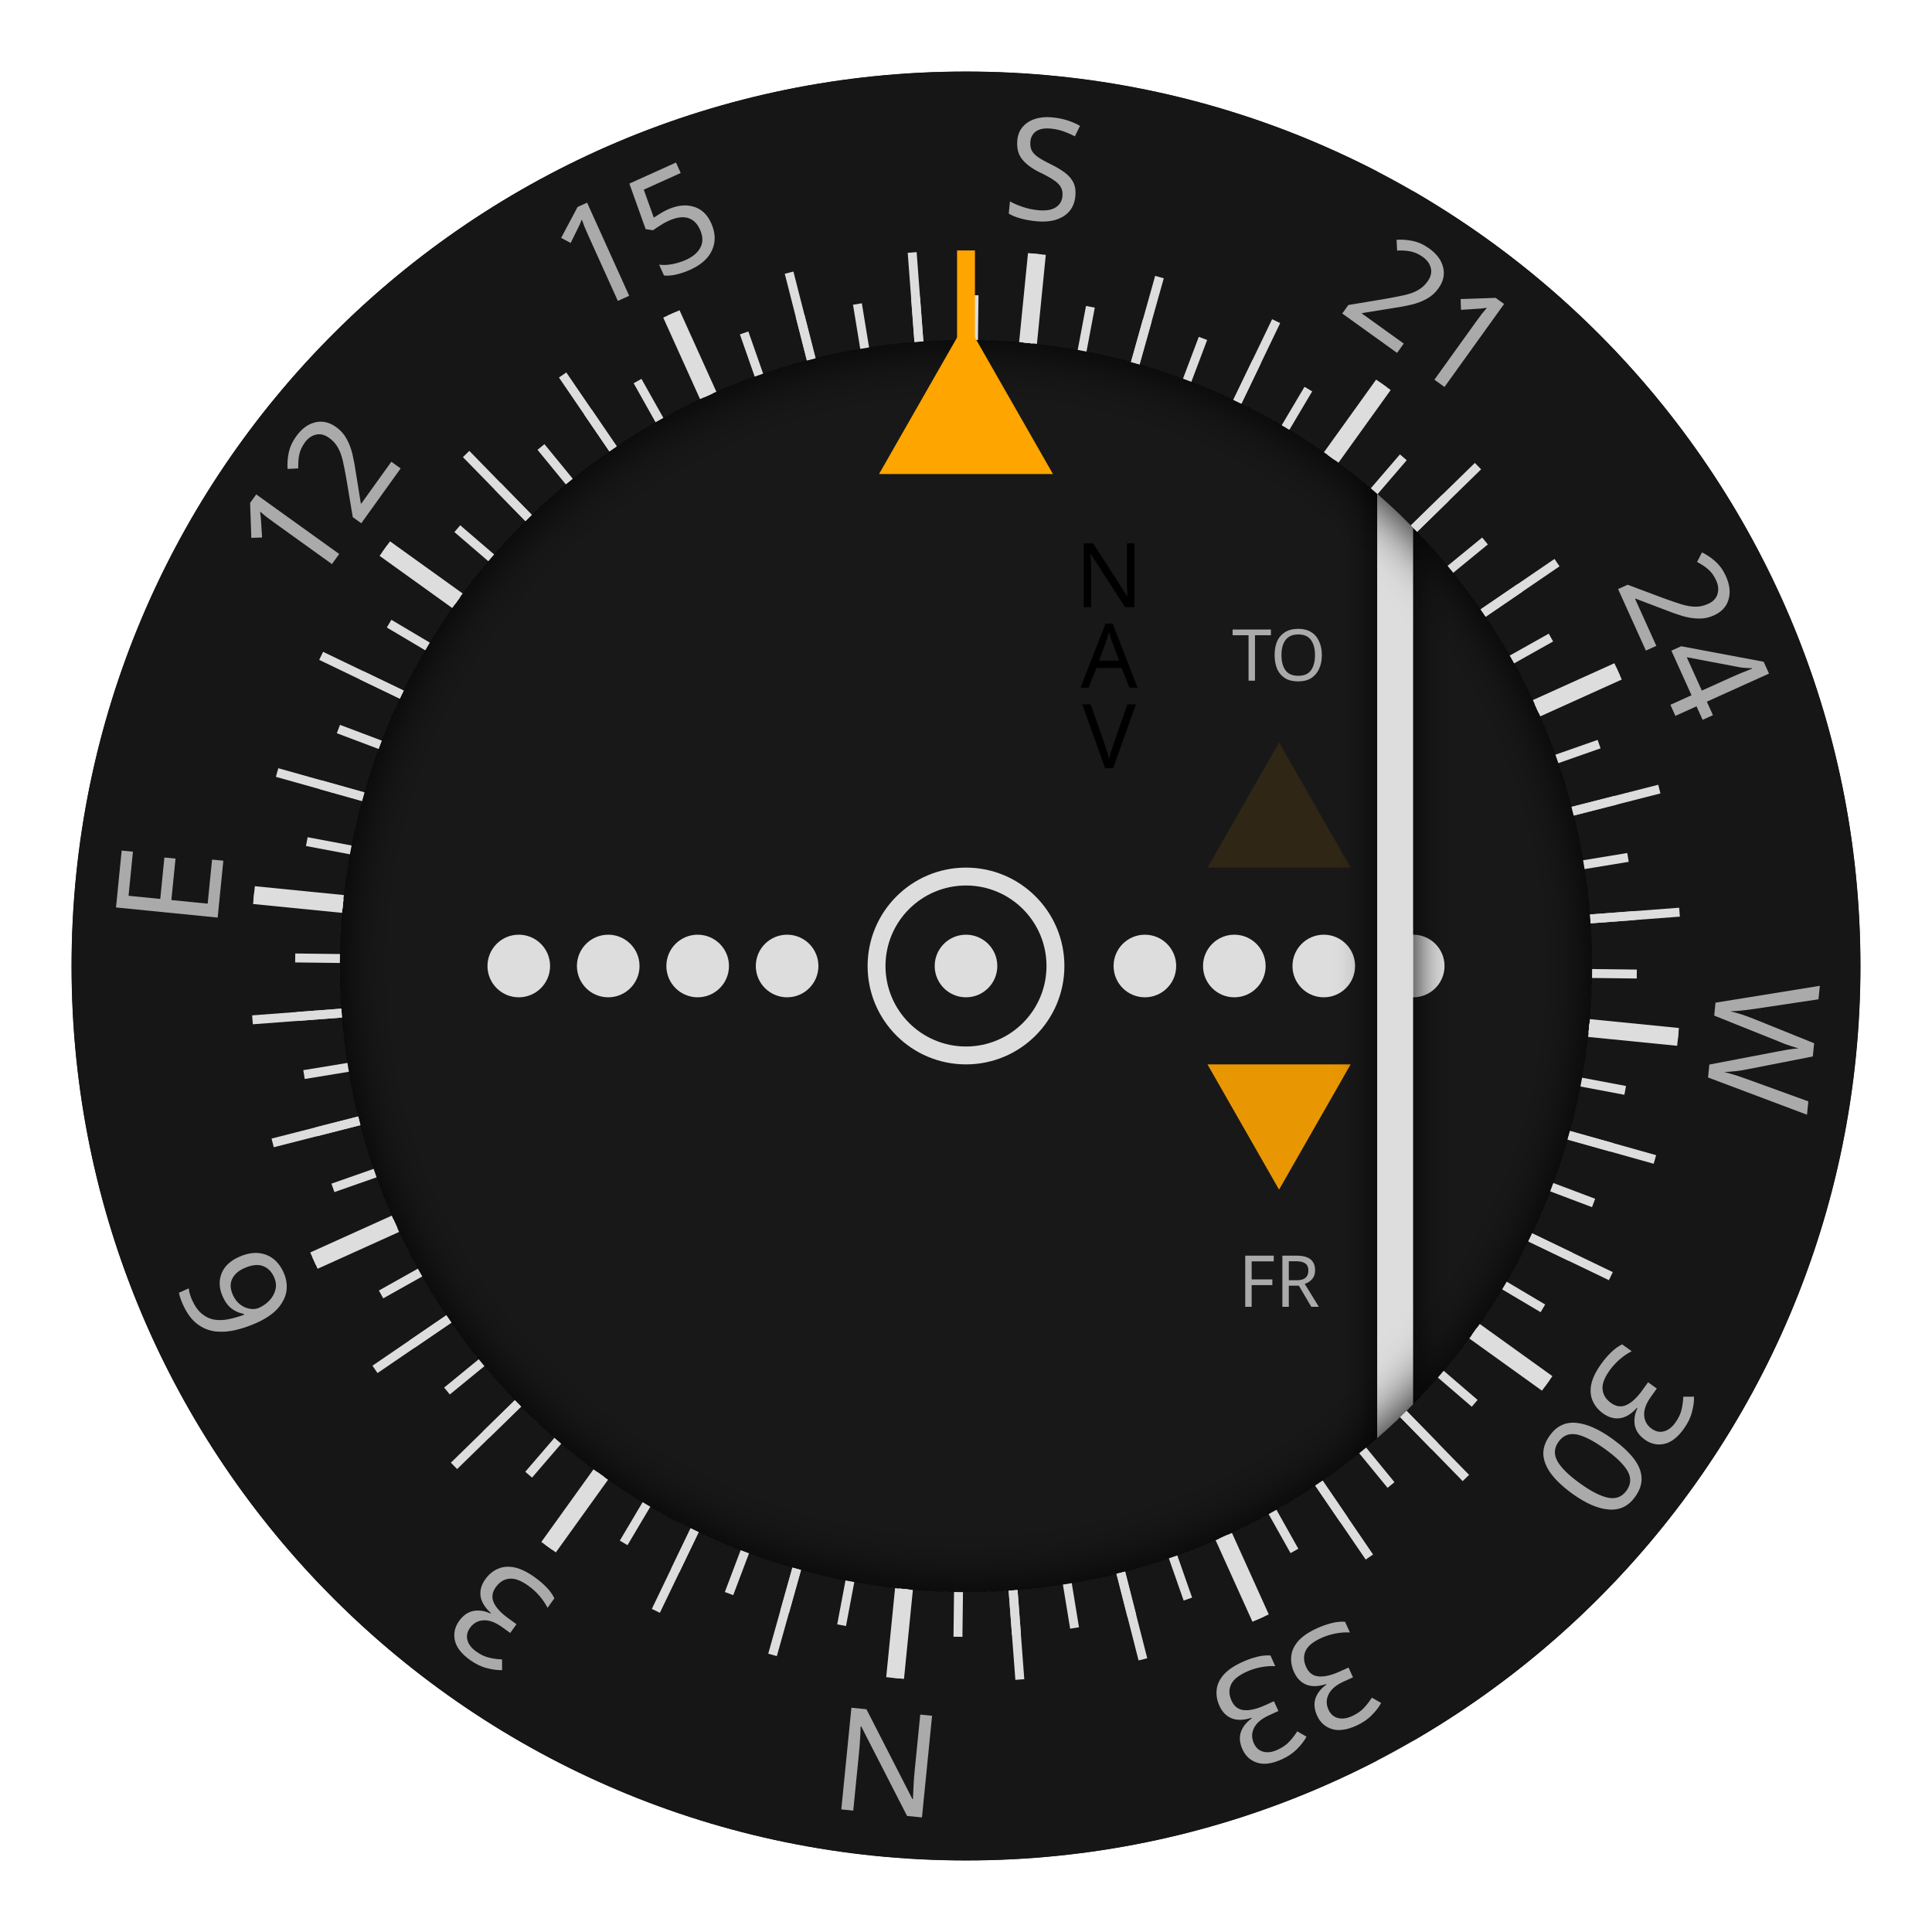
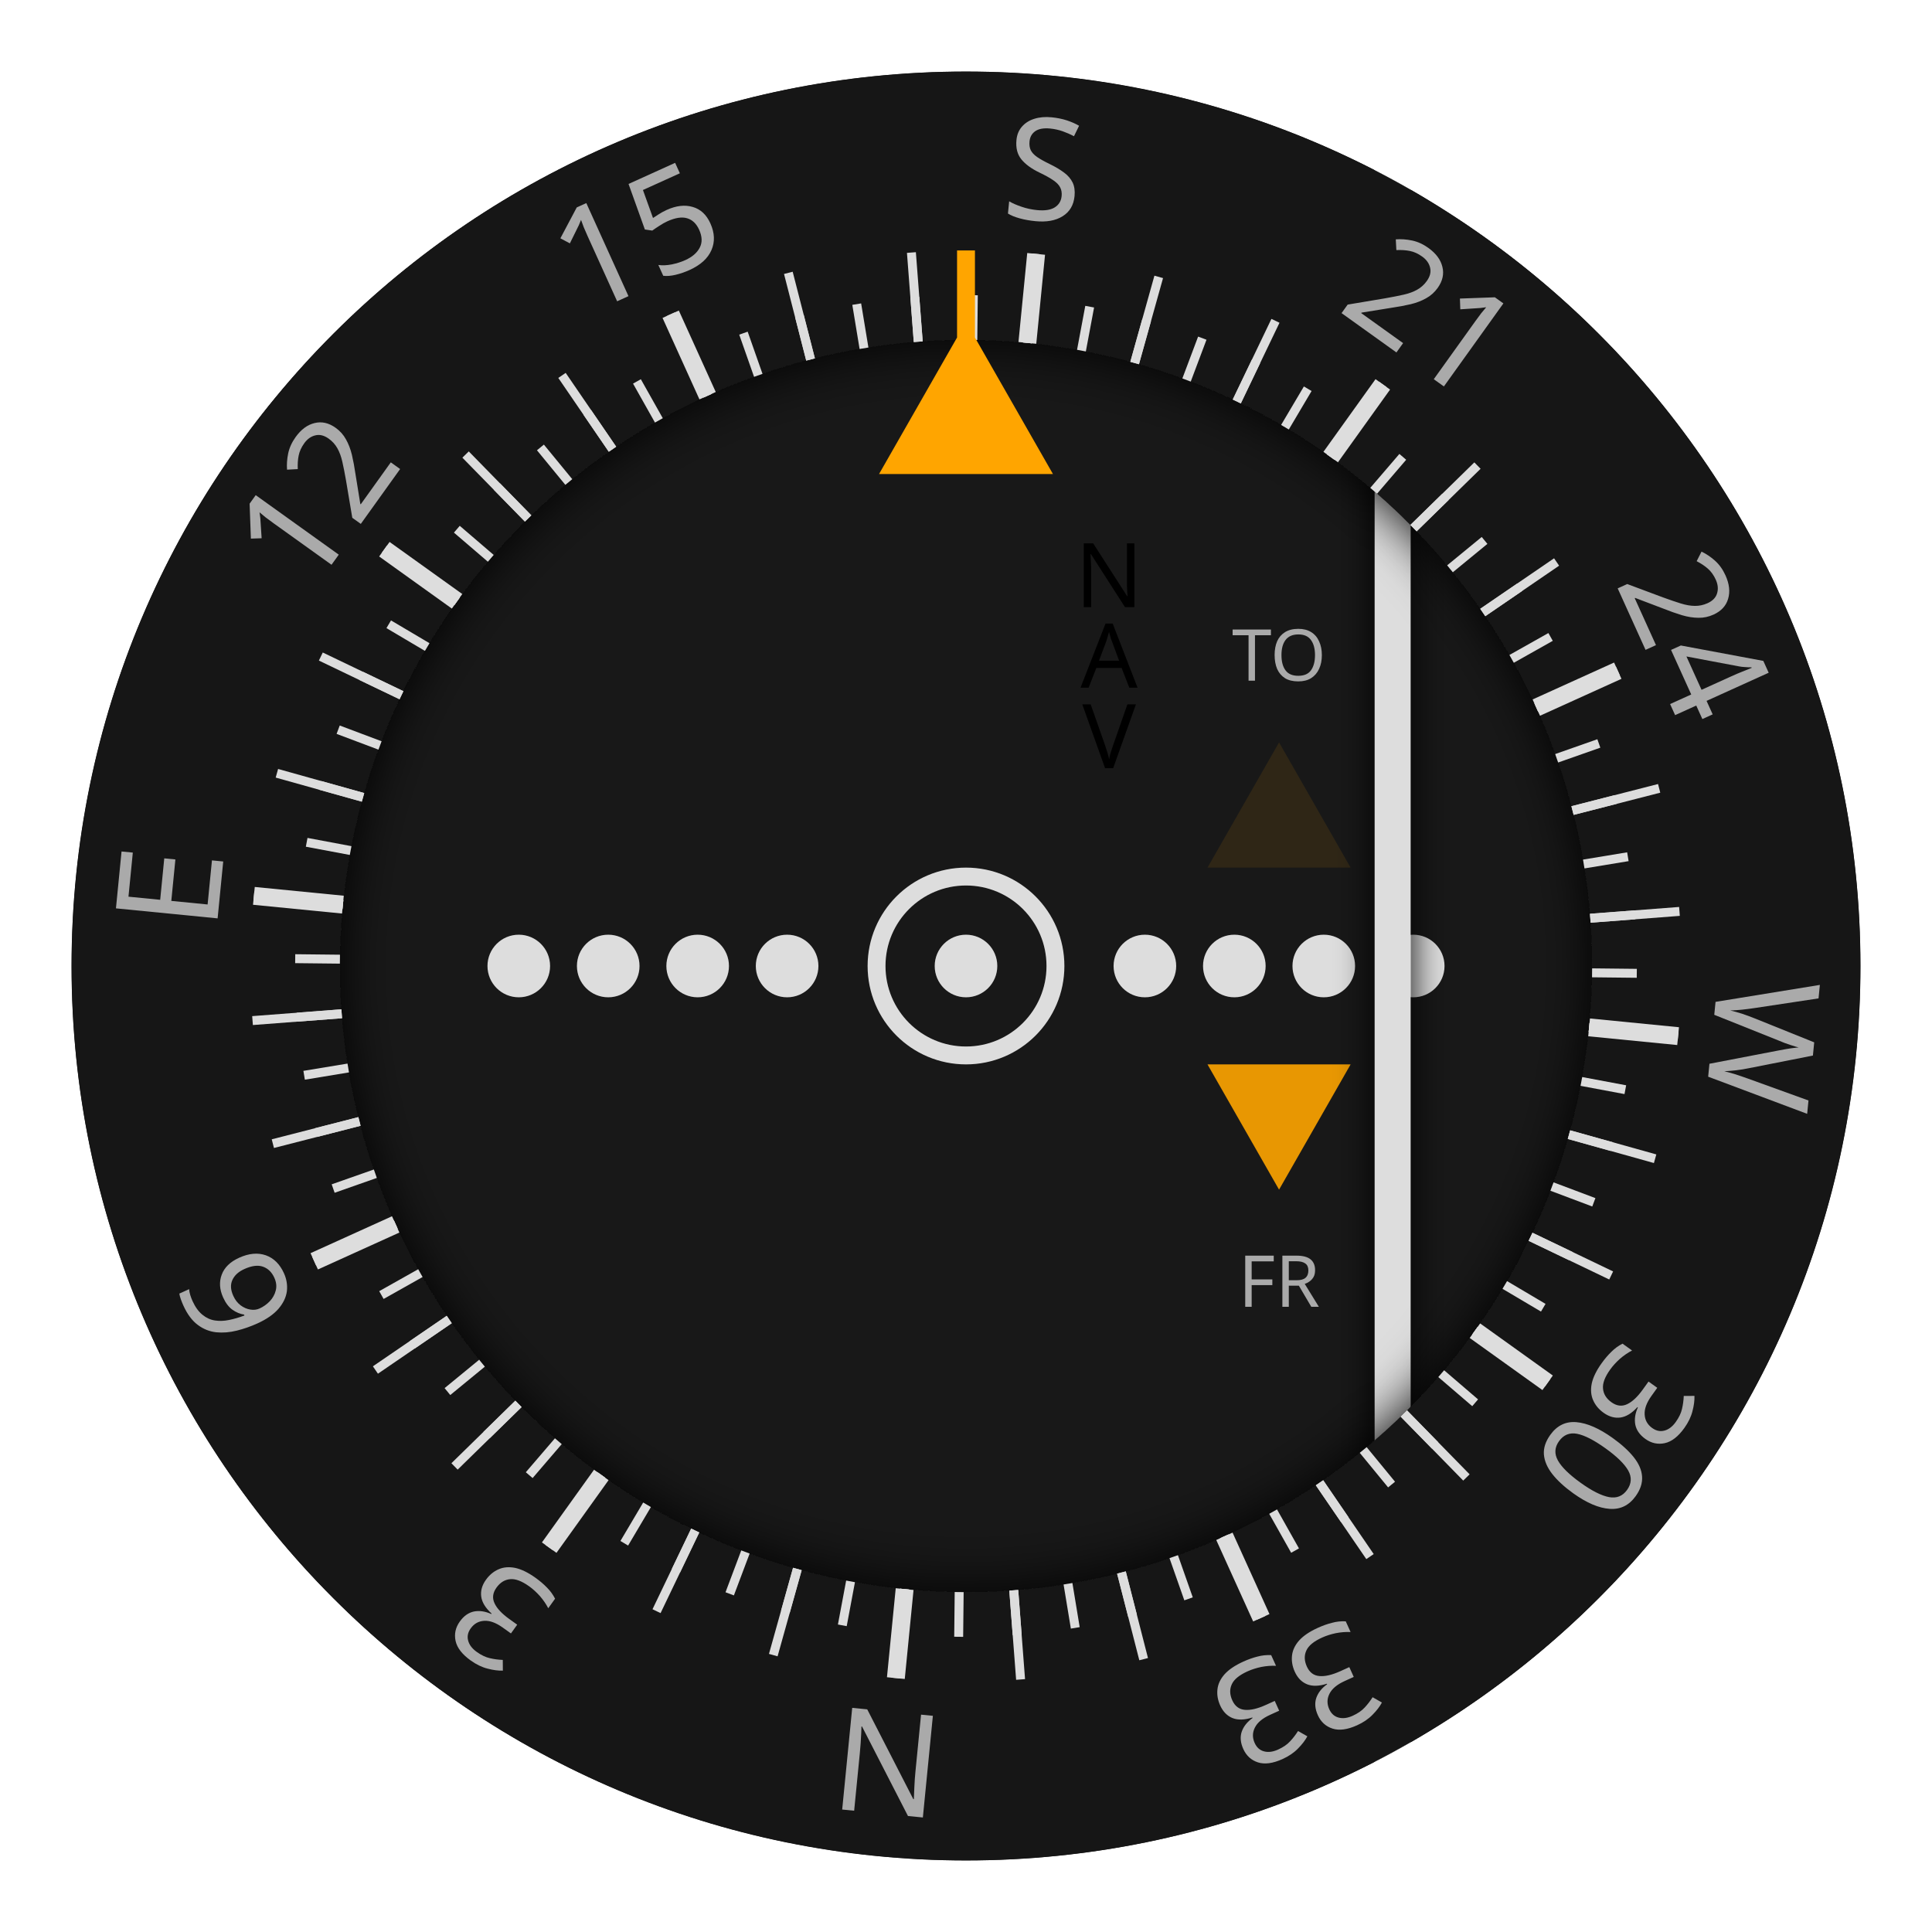
<svg xmlns="http://www.w3.org/2000/svg" width="216" height="216" viewBox="0 0 216 216">
  <defs>
    <style>.will-change-transform { will-change: transform; }
.g3-panel { background-color: black; display: block; margin: 0px auto; stroke: none; fill: none; }
.g3-panel * { vector-effect: non-scaling-stroke; }
.g3-panel text { text-anchor: middle; dominant-baseline: central; font-stretch: condensed; fill: rgb(170, 170, 170); }
.g3-axis-ticks-dot,.g3-axis-ticks-wedge,.g3-axis-sector,.g3-fg-fill { fill: rgb(221, 221, 221); }
.g3-axis-line,.g3-axis-ticks,.g3-fg-stroke { stroke: rgb(221, 221, 221); }
.g3-axis-ticks .g3-axis-ticks-dot,.g3-axis-ticks .g3-axis-ticks-wedge { stroke: none; }
.g3-grid-line line { stroke: rgb(102, 102, 102); }
.g3-grid-hairline { stroke: rgb(51, 51, 51); }
.g3-grid-label text { font-size: 8px; text-anchor: middle; dominant-baseline: central; fill: rgb(153, 153, 153); }
.g3-grid-label rect { stroke: none; fill: black; opacity: 0.5; }
.g3-gauge-face,.g3-bg-fill { fill: rgb(24, 24, 24); }
.g3-bg-stroke { stroke: rgb(24, 24, 24); }
.g3-no-fill { fill: none; }
.g3-no-stroke { stroke: none; }
.g3-highlight-fill { fill: orange; }
.g3-highlight-stroke { stroke: orange; stroke-width: 2; }
.g3-danger-stroke { stroke: red; stroke-width: 2; }
.g3-danger-fill { fill: red; }
.g3-warning-fill { fill: rgb(152, 120, 8); }
.g3-normal-fill { fill: green; }
.g3-cold-fill,.g3-sky-fill { fill: rgb(5, 128, 186); }
.g3-ground-fill { fill: rgb(107, 86, 52); }
.g3-indicate-pointer { fill: rgb(34, 34, 34); -webkit-filter: url("#dropShadow2"); filter: url("#dropShadow2"); }
.g3-pointer-needle { fill: red; }
.g3-pointer-blade { fill: rgb(232, 232, 232); stroke: rgb(232, 232, 232); }
.g3-pointer-luminous { fill: rgb(224, 232, 208); stroke: rgb(208, 216, 192); }
.g3-indicate-sector { fill: green; stroke: none; }
.g3-indicate-sector.g3-indicate-sector-negative { fill: red; }
.g3-gauge-screw { fill: rgb(51, 51, 51); -webkit-filter: url("#dropShadow2"); filter: url("#dropShadow2"); }
.g3-gauge-screw rect { fill: rgb(34, 34, 34); }
.g3-highlight { fill: url("#highlightGradient"); fill-opacity: 0.25; }
.css-1xnrczn { }
.css-1xnrczn text { fill: black; }
svg { font-family: "Gill Sans", "Gill Sans MT", Calibri, sans-serif; background: none; }
.g3-panel { background-color: transparent; fill: none; }</style>
    <radialGradient id="highlightGradient" cx="50%" cy="50%" fx="25%" fy="40%" r="50%">
      <stop stop-color="white" offset="0%">
</stop>
      <stop stop-color="black" offset="100%">
</stop>
    </radialGradient>
    <filter id="dropShadow1" filterUnits="userSpaceOnUse" x="-216" width="432" y="-216" height="432">
      <feDropShadow stdDeviation="1" dx="0" dy="0">
</feDropShadow>
    </filter>
    <filter id="dropShadow2" filterUnits="userSpaceOnUse" x="-216" width="432" y="-216" height="432">
      <feDropShadow stdDeviation="2" dx="0" dy="0">
</feDropShadow>
    </filter>
    <filter id="dropShadow3" filterUnits="userSpaceOnUse" x="-216" width="432" y="-216" height="432">
      <feDropShadow stdDeviation="3" dx="0" dy="0">
</feDropShadow>
    </filter>
    <filter id="gaussianBlur1">
      <feGaussianBlur in="SourceGraphic" stdDeviation="1">
</feGaussianBlur>
    </filter>
    <filter id="gaussianBlur2">
      <feGaussianBlur in="SourceGraphic" stdDeviation="2">
</feGaussianBlur>
    </filter>
    <filter id="gaussianBlur3">
      <feGaussianBlur in="SourceGraphic" stdDeviation="3">
</feGaussianBlur>
    </filter>
  </defs>
  <g class="g3-panel" transform="translate(108, 108) rotate(0) scale(1, 1)">
    <g class="g3-gauge">
      <g clip-path="url(#gauge-clip1)">
        <clipPath id="gauge-clip1">
          <circle r="100" class="g3-gauge-face">
</circle>
        </clipPath>
        <circle r="100" class="g3-gauge-face">
</circle>
        <g class="g3-axis-ticks g3-axis-ticks-dot">
          <g transform="translate(-50, 0)">
            <circle r="3">
</circle>
          </g>
          <g transform="translate(-40, 0)">
            <circle r="3">
</circle>
          </g>
          <g transform="translate(-30, 0)">
            <circle r="3">
</circle>
          </g>
          <g transform="translate(-20, 0)">
            <circle r="3">
</circle>
          </g>
          <g transform="translate(0, 0)">
            <circle r="3">
</circle>
          </g>
          <g transform="translate(20, 0)">
            <circle r="3">
</circle>
          </g>
          <g transform="translate(30, 0)">
            <circle r="3">
</circle>
          </g>
          <g transform="translate(40, 0)">
            <circle r="3">
</circle>
          </g>
          <g transform="translate(50, 0)">
            <circle r="3">
</circle>
          </g>
        </g>
        <circle r="10" class="g3-axis-ticks" style="stroke-width: 2; fill: none">
</circle>
        <text x="35" y="-35" dx="0" dy="0" font-size="8" class="g3-gauge-label">TO</text>
        <text x="35" y="35" dx="0" dy="0" font-size="8" class="g3-gauge-label">FR</text>
        <path d="M 35,25 l 8,-14 l -16,0 z" class="g3-highlight-fill">
</path>
        <path d="M 35,-25 l 8,14 l -16,0 z" class="g3-bg-fill">
</path>
        <g class="g3-gauge">
          <g>
            <g class="g3-indicate-style" style="opacity: 0.1;">
              <path d="M 35,25 l 8,-14 l -16,0 z" class="g3-bg-fill">
</path>
              <path d="M 35,-25 l 8,14 l -16,0 z" class="g3-highlight-fill">
</path>
            </g>
          </g>
        </g>
        <g class="g3-gauge">
          <g>
            <g class="g3-indicate-style" style="opacity: 0;">
              <path d="M 35,-25 l 8,14 l -16,0 z" class="g3-bg-fill">
</path>
              <path d="M 35,25 l 8,-14 l -16,0 z" class="g3-bg-fill">
</path>
              <rect x="10" width="12" y="-50" height="30" style="fill: red">
</rect>
            </g>
          </g>
        </g>
        <g transform="translate(16, -35) rotate(0) scale(1, 1)" class="css-1xnrczn">
          <text x="0" y="-9" dx="0" dy="0" font-size="10" class="g3-gauge-label">N</text>
          <text x="0" y="0" dx="0" dy="0" font-size="10" class="g3-gauge-label">A</text>
          <text x="0" y="9" dx="0" dy="0" font-size="10" class="g3-gauge-label">V</text>
        </g>
-         <g class="g3-indicate-pointer" transform="translate(47.97283, 0)">
+         <g class="g3-indicate-pointer" transform="translate(47.69828, 0)">
          <path d="M 0,-100 L 0,100" class="g3-fg-stroke" style="stroke-width: 4">
</path>
        </g>
        <g class="g3-gauge">
-           <g class="will-change-transform" transform="rotate(-174.314)">
+           <g class="will-change-transform" transform="rotate(-174.375)">
            <path d="M0,-100A100,100,0,1,1,0,100A100,100,0,1,1,0,-100M0,-70A70,70,0,1,0,0,70A70,70,0,1,0,0,-70Z" class="g3-axis-sector g3-bg-fill" style="filter: url(#dropShadow3)">
</path>
            <g class="g3-axis-ticks g3-axis-ticks-tick">
              <g transform="rotate(0) translate(0, -70)">
                <path d="M0,0L0,-5">
</path>
              </g>
              <g transform="rotate(5) translate(0, -70)">
                <path d="M0,0L0,-5">
</path>
              </g>
              <g transform="rotate(10) translate(0, -70)">
                <path d="M0,0L0,-5">
</path>
              </g>
              <g transform="rotate(15) translate(0, -70)">
                <path d="M0,0L0,-5">
</path>
              </g>
              <g transform="rotate(20) translate(0, -70)">
                <path d="M0,0L0,-5">
</path>
              </g>
              <g transform="rotate(25) translate(0, -70)">
                <path d="M0,0L0,-5">
</path>
              </g>
              <g transform="rotate(30) translate(0, -70)">
                <path d="M0,0L0,-5">
</path>
              </g>
              <g transform="rotate(35) translate(0, -70)">
                <path d="M0,0L0,-5">
</path>
              </g>
              <g transform="rotate(40) translate(0, -70)">
                <path d="M0,0L0,-5">
</path>
              </g>
              <g transform="rotate(45) translate(0, -70)">
                <path d="M0,0L0,-5">
</path>
              </g>
              <g transform="rotate(50) translate(0, -70)">
                <path d="M0,0L0,-5">
</path>
              </g>
              <g transform="rotate(55) translate(0, -70)">
                <path d="M0,0L0,-5">
</path>
              </g>
              <g transform="rotate(60) translate(0, -70)">
                <path d="M0,0L0,-5">
</path>
              </g>
              <g transform="rotate(65) translate(0, -70)">
                <path d="M0,0L0,-5">
</path>
              </g>
              <g transform="rotate(70) translate(0, -70)">
                <path d="M0,0L0,-5">
</path>
              </g>
              <g transform="rotate(75) translate(0, -70)">
                <path d="M0,0L0,-5">
</path>
              </g>
              <g transform="rotate(80) translate(0, -70)">
                <path d="M0,0L0,-5">
</path>
              </g>
              <g transform="rotate(85) translate(0, -70)">
                <path d="M0,0L0,-5">
</path>
              </g>
              <g transform="rotate(90) translate(0, -70)">
                <path d="M0,0L0,-5">
</path>
              </g>
              <g transform="rotate(95) translate(0, -70)">
                <path d="M0,0L0,-5">
</path>
              </g>
              <g transform="rotate(100) translate(0, -70)">
                <path d="M0,0L0,-5">
</path>
              </g>
              <g transform="rotate(105) translate(0, -70)">
                <path d="M0,0L0,-5">
</path>
              </g>
              <g transform="rotate(110) translate(0, -70)">
                <path d="M0,0L0,-5">
</path>
              </g>
              <g transform="rotate(115) translate(0, -70)">
                <path d="M0,0L0,-5">
</path>
              </g>
              <g transform="rotate(120) translate(0, -70)">
                <path d="M0,0L0,-5">
</path>
              </g>
              <g transform="rotate(125) translate(0, -70)">
                <path d="M0,0L0,-5">
</path>
              </g>
              <g transform="rotate(130) translate(0, -70)">
                <path d="M0,0L0,-5">
</path>
              </g>
              <g transform="rotate(135) translate(0, -70)">
                <path d="M0,0L0,-5">
</path>
              </g>
              <g transform="rotate(140) translate(0, -70)">
                <path d="M0,0L0,-5">
</path>
              </g>
              <g transform="rotate(145) translate(0, -70)">
                <path d="M0,0L0,-5">
</path>
              </g>
              <g transform="rotate(150) translate(0, -70)">
                <path d="M0,0L0,-5">
</path>
              </g>
              <g transform="rotate(155) translate(0, -70)">
                <path d="M0,0L0,-5">
</path>
              </g>
              <g transform="rotate(160) translate(0, -70)">
                <path d="M0,0L0,-5">
</path>
              </g>
              <g transform="rotate(165) translate(0, -70)">
                <path d="M0,0L0,-5">
</path>
              </g>
              <g transform="rotate(170) translate(0, -70)">
                <path d="M0,0L0,-5">
</path>
              </g>
              <g transform="rotate(175) translate(0, -70)">
                <path d="M0,0L0,-5">
</path>
              </g>
              <g transform="rotate(180) translate(0, -70)">
                <path d="M0,0L0,-5">
</path>
              </g>
              <g transform="rotate(185) translate(0, -70)">
                <path d="M0,0L0,-5">
</path>
              </g>
              <g transform="rotate(190) translate(0, -70)">
                <path d="M0,0L0,-5">
</path>
              </g>
              <g transform="rotate(195) translate(0, -70)">
                <path d="M0,0L0,-5">
</path>
              </g>
              <g transform="rotate(200) translate(0, -70)">
                <path d="M0,0L0,-5">
</path>
              </g>
              <g transform="rotate(205) translate(0, -70)">
                <path d="M0,0L0,-5">
</path>
              </g>
              <g transform="rotate(210) translate(0, -70)">
                <path d="M0,0L0,-5">
</path>
              </g>
              <g transform="rotate(215) translate(0, -70)">
                <path d="M0,0L0,-5">
</path>
              </g>
              <g transform="rotate(220) translate(0, -70)">
                <path d="M0,0L0,-5">
</path>
              </g>
              <g transform="rotate(225) translate(0, -70)">
                <path d="M0,0L0,-5">
</path>
              </g>
              <g transform="rotate(230) translate(0, -70)">
                <path d="M0,0L0,-5">
</path>
              </g>
              <g transform="rotate(235) translate(0, -70)">
                <path d="M0,0L0,-5">
</path>
              </g>
              <g transform="rotate(240) translate(0, -70)">
                <path d="M0,0L0,-5">
</path>
              </g>
              <g transform="rotate(245) translate(0, -70)">
                <path d="M0,0L0,-5">
</path>
              </g>
              <g transform="rotate(250) translate(0, -70)">
                <path d="M0,0L0,-5">
</path>
              </g>
              <g transform="rotate(255) translate(0, -70)">
                <path d="M0,0L0,-5">
</path>
              </g>
              <g transform="rotate(260) translate(0, -70)">
                <path d="M0,0L0,-5">
</path>
              </g>
              <g transform="rotate(265) translate(0, -70)">
                <path d="M0,0L0,-5">
</path>
              </g>
              <g transform="rotate(270) translate(0, -70)">
                <path d="M0,0L0,-5">
</path>
              </g>
              <g transform="rotate(275) translate(0, -70)">
                <path d="M0,0L0,-5">
</path>
              </g>
              <g transform="rotate(280) translate(0, -70)">
                <path d="M0,0L0,-5">
</path>
              </g>
              <g transform="rotate(285) translate(0, -70)">
                <path d="M0,0L0,-5">
</path>
              </g>
              <g transform="rotate(290) translate(0, -70)">
                <path d="M0,0L0,-5">
</path>
              </g>
              <g transform="rotate(295) translate(0, -70)">
                <path d="M0,0L0,-5">
</path>
              </g>
              <g transform="rotate(300) translate(0, -70)">
                <path d="M0,0L0,-5">
</path>
              </g>
              <g transform="rotate(305) translate(0, -70)">
                <path d="M0,0L0,-5">
</path>
              </g>
              <g transform="rotate(310) translate(0, -70)">
                <path d="M0,0L0,-5">
</path>
              </g>
              <g transform="rotate(315) translate(0, -70)">
                <path d="M0,0L0,-5">
</path>
              </g>
              <g transform="rotate(320) translate(0, -70)">
                <path d="M0,0L0,-5">
</path>
              </g>
              <g transform="rotate(325) translate(0, -70)">
                <path d="M0,0L0,-5">
</path>
              </g>
              <g transform="rotate(330) translate(0, -70)">
                <path d="M0,0L0,-5">
</path>
              </g>
              <g transform="rotate(335) translate(0, -70)">
                <path d="M0,0L0,-5">
</path>
              </g>
              <g transform="rotate(340) translate(0, -70)">
                <path d="M0,0L0,-5">
</path>
              </g>
              <g transform="rotate(345) translate(0, -70)">
                <path d="M0,0L0,-5">
</path>
              </g>
              <g transform="rotate(350) translate(0, -70)">
                <path d="M0,0L0,-5">
</path>
              </g>
              <g transform="rotate(355) translate(0, -70)">
                <path d="M0,0L0,-5">
</path>
              </g>
            </g>
            <g class="g3-axis-ticks g3-axis-ticks-tick">
              <g transform="rotate(0) translate(0, -70)">
                <path d="M0,0L0,-10">
</path>
              </g>
              <g transform="rotate(10) translate(0, -70)">
                <path d="M0,0L0,-10">
</path>
              </g>
              <g transform="rotate(20) translate(0, -70)">
                <path d="M0,0L0,-10">
</path>
              </g>
              <g transform="rotate(30) translate(0, -70)">
                <path d="M0,0L0,-10">
</path>
              </g>
              <g transform="rotate(40) translate(0, -70)">
                <path d="M0,0L0,-10">
</path>
              </g>
              <g transform="rotate(50) translate(0, -70)">
                <path d="M0,0L0,-10">
</path>
              </g>
              <g transform="rotate(60) translate(0, -70)">
                <path d="M0,0L0,-10">
</path>
              </g>
              <g transform="rotate(70) translate(0, -70)">
                <path d="M0,0L0,-10">
</path>
              </g>
              <g transform="rotate(80) translate(0, -70)">
                <path d="M0,0L0,-10">
</path>
              </g>
              <g transform="rotate(90) translate(0, -70)">
                <path d="M0,0L0,-10">
</path>
              </g>
              <g transform="rotate(100) translate(0, -70)">
                <path d="M0,0L0,-10">
</path>
              </g>
              <g transform="rotate(110) translate(0, -70)">
                <path d="M0,0L0,-10">
</path>
              </g>
              <g transform="rotate(120) translate(0, -70)">
                <path d="M0,0L0,-10">
</path>
              </g>
              <g transform="rotate(130) translate(0, -70)">
                <path d="M0,0L0,-10">
</path>
              </g>
              <g transform="rotate(140) translate(0, -70)">
                <path d="M0,0L0,-10">
</path>
              </g>
              <g transform="rotate(150) translate(0, -70)">
                <path d="M0,0L0,-10">
</path>
              </g>
              <g transform="rotate(160) translate(0, -70)">
                <path d="M0,0L0,-10">
</path>
              </g>
              <g transform="rotate(170) translate(0, -70)">
                <path d="M0,0L0,-10">
</path>
              </g>
              <g transform="rotate(180) translate(0, -70)">
                <path d="M0,0L0,-10">
</path>
              </g>
              <g transform="rotate(190) translate(0, -70)">
                <path d="M0,0L0,-10">
</path>
              </g>
              <g transform="rotate(200) translate(0, -70)">
                <path d="M0,0L0,-10">
</path>
              </g>
              <g transform="rotate(210) translate(0, -70)">
                <path d="M0,0L0,-10">
</path>
              </g>
              <g transform="rotate(220) translate(0, -70)">
                <path d="M0,0L0,-10">
</path>
              </g>
              <g transform="rotate(230) translate(0, -70)">
                <path d="M0,0L0,-10">
</path>
              </g>
              <g transform="rotate(240) translate(0, -70)">
                <path d="M0,0L0,-10">
</path>
              </g>
              <g transform="rotate(250) translate(0, -70)">
                <path d="M0,0L0,-10">
</path>
              </g>
              <g transform="rotate(260) translate(0, -70)">
                <path d="M0,0L0,-10">
</path>
              </g>
              <g transform="rotate(270) translate(0, -70)">
                <path d="M0,0L0,-10">
</path>
              </g>
              <g transform="rotate(280) translate(0, -70)">
                <path d="M0,0L0,-10">
</path>
              </g>
              <g transform="rotate(290) translate(0, -70)">
                <path d="M0,0L0,-10">
</path>
              </g>
              <g transform="rotate(300) translate(0, -70)">
                <path d="M0,0L0,-10">
</path>
              </g>
              <g transform="rotate(310) translate(0, -70)">
                <path d="M0,0L0,-10">
</path>
              </g>
              <g transform="rotate(320) translate(0, -70)">
                <path d="M0,0L0,-10">
</path>
              </g>
              <g transform="rotate(330) translate(0, -70)">
                <path d="M0,0L0,-10">
</path>
              </g>
              <g transform="rotate(340) translate(0, -70)">
                <path d="M0,0L0,-10">
</path>
              </g>
              <g transform="rotate(350) translate(0, -70)">
                <path d="M0,0L0,-10">
</path>
              </g>
            </g>
            <g class="g3-axis-ticks g3-axis-ticks-tick" style="stroke-width: 2">
              <g transform="rotate(0) translate(0, -70)">
                <path d="M0,0L0,-10">
</path>
              </g>
              <g transform="rotate(30) translate(0, -70)">
                <path d="M0,0L0,-10">
</path>
              </g>
              <g transform="rotate(60) translate(0, -70)">
                <path d="M0,0L0,-10">
</path>
              </g>
              <g transform="rotate(90) translate(0, -70)">
                <path d="M0,0L0,-10">
</path>
              </g>
              <g transform="rotate(120) translate(0, -70)">
                <path d="M0,0L0,-10">
</path>
              </g>
              <g transform="rotate(150) translate(0, -70)">
                <path d="M0,0L0,-10">
</path>
              </g>
              <g transform="rotate(180) translate(0, -70)">
                <path d="M0,0L0,-10">
</path>
              </g>
              <g transform="rotate(210) translate(0, -70)">
                <path d="M0,0L0,-10">
</path>
              </g>
              <g transform="rotate(240) translate(0, -70)">
                <path d="M0,0L0,-10">
</path>
              </g>
              <g transform="rotate(270) translate(0, -70)">
                <path d="M0,0L0,-10">
</path>
              </g>
              <g transform="rotate(300) translate(0, -70)">
                <path d="M0,0L0,-10">
</path>
              </g>
              <g transform="rotate(330) translate(0, -70)">
                <path d="M0,0L0,-10">
</path>
              </g>
            </g>
            <g class="g3-axis-labels">
              <g>
                <text font-size="16" transform="rotate(0) translate(0, -90)">N</text>
              </g>
              <g>
                <text font-size="16" transform="rotate(30) translate(0, -90)">3</text>
              </g>
              <g>
                <text font-size="16" transform="rotate(60) translate(0, -90)">6</text>
              </g>
              <g>
                <text font-size="16" transform="rotate(90) translate(0, -90)">E</text>
              </g>
              <g>
                <text font-size="16" transform="rotate(120) translate(0, -90)">12</text>
              </g>
              <g>
                <text font-size="16" transform="rotate(150) translate(0, -90)">15</text>
              </g>
              <g>
                <text font-size="16" transform="rotate(180) translate(0, -90)">S</text>
              </g>
              <g>
                <text font-size="16" transform="rotate(210) translate(0, -90)">21</text>
              </g>
              <g>
                <text font-size="16" transform="rotate(240) translate(0, -90)">24</text>
              </g>
              <g>
                <text font-size="16" transform="rotate(270) translate(0, -90)">W</text>
              </g>
              <g>
                <text font-size="16" transform="rotate(300) translate(0, -90)">30</text>
              </g>
              <g>
                <text font-size="16" transform="rotate(330) translate(0, -90)">33</text>
              </g>
            </g>
          </g>
        </g>
        <path d="M 0,-80 l 0,10 l 8,14 l -16,0 l 8,-14 z" class="g3-highlight-fill g3-highlight-stroke">
</path>
      </g>
    </g>
  </g>
</svg>
